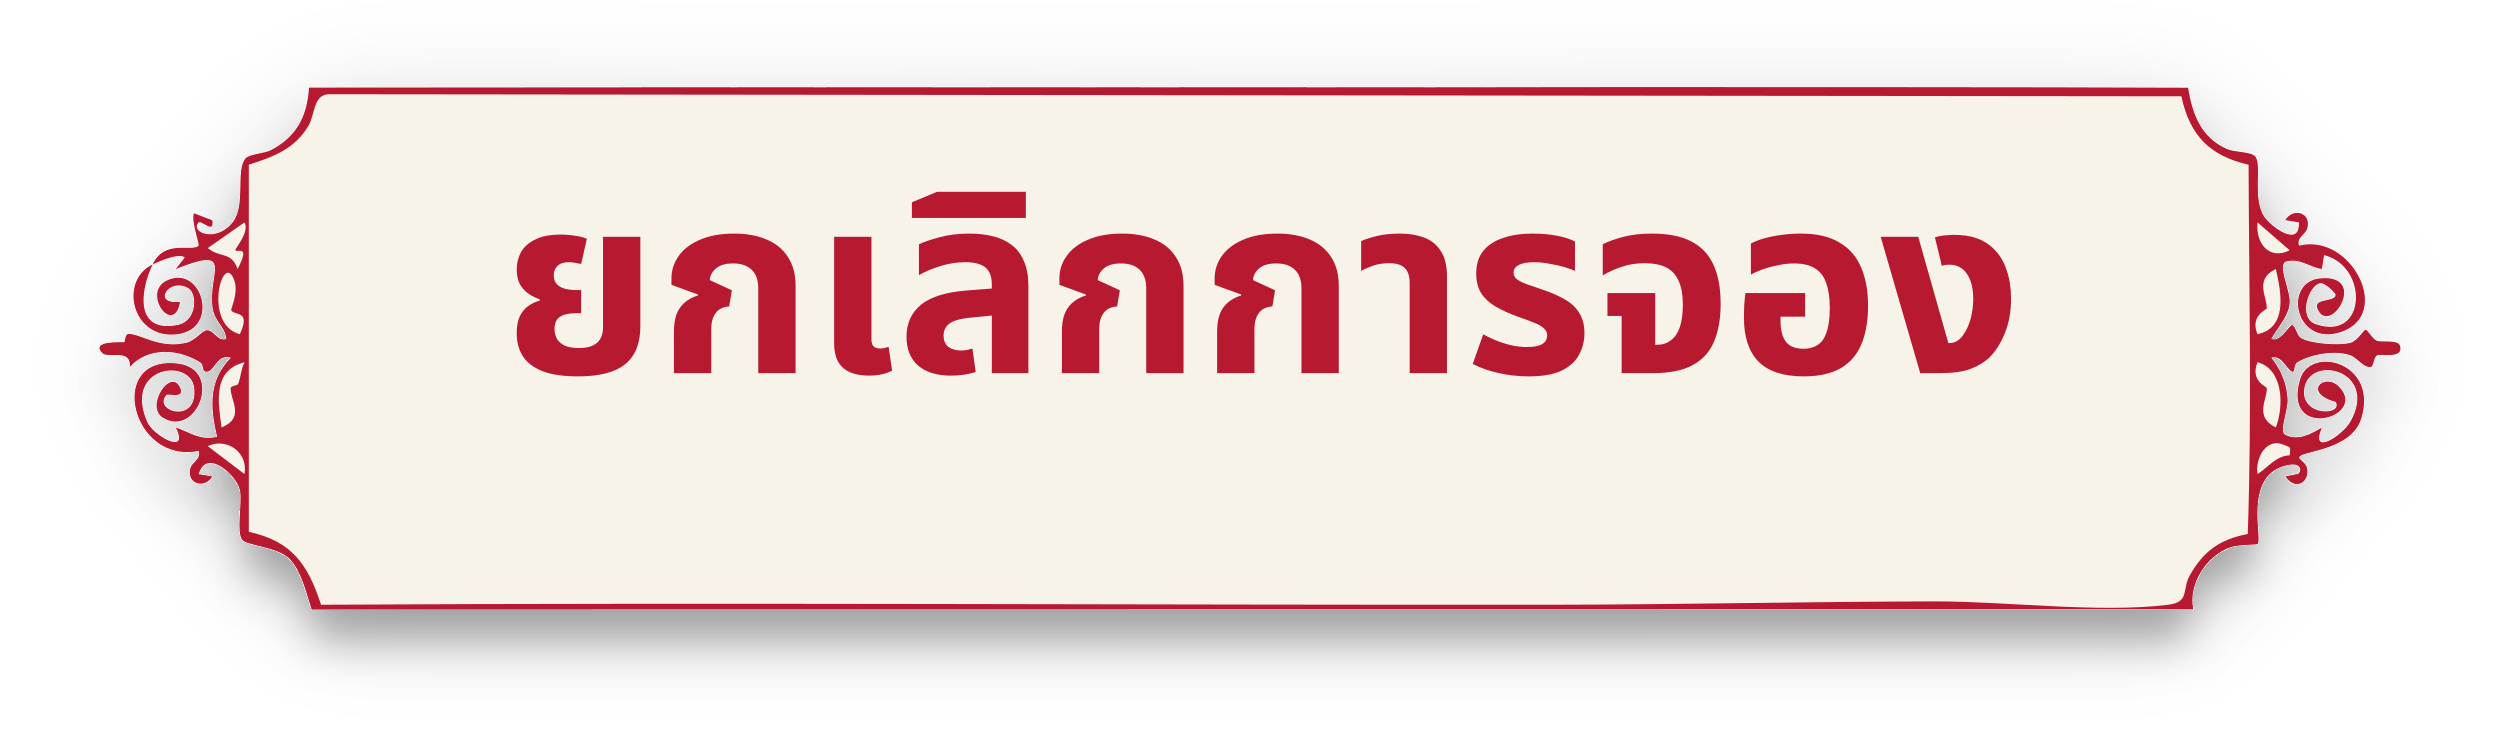
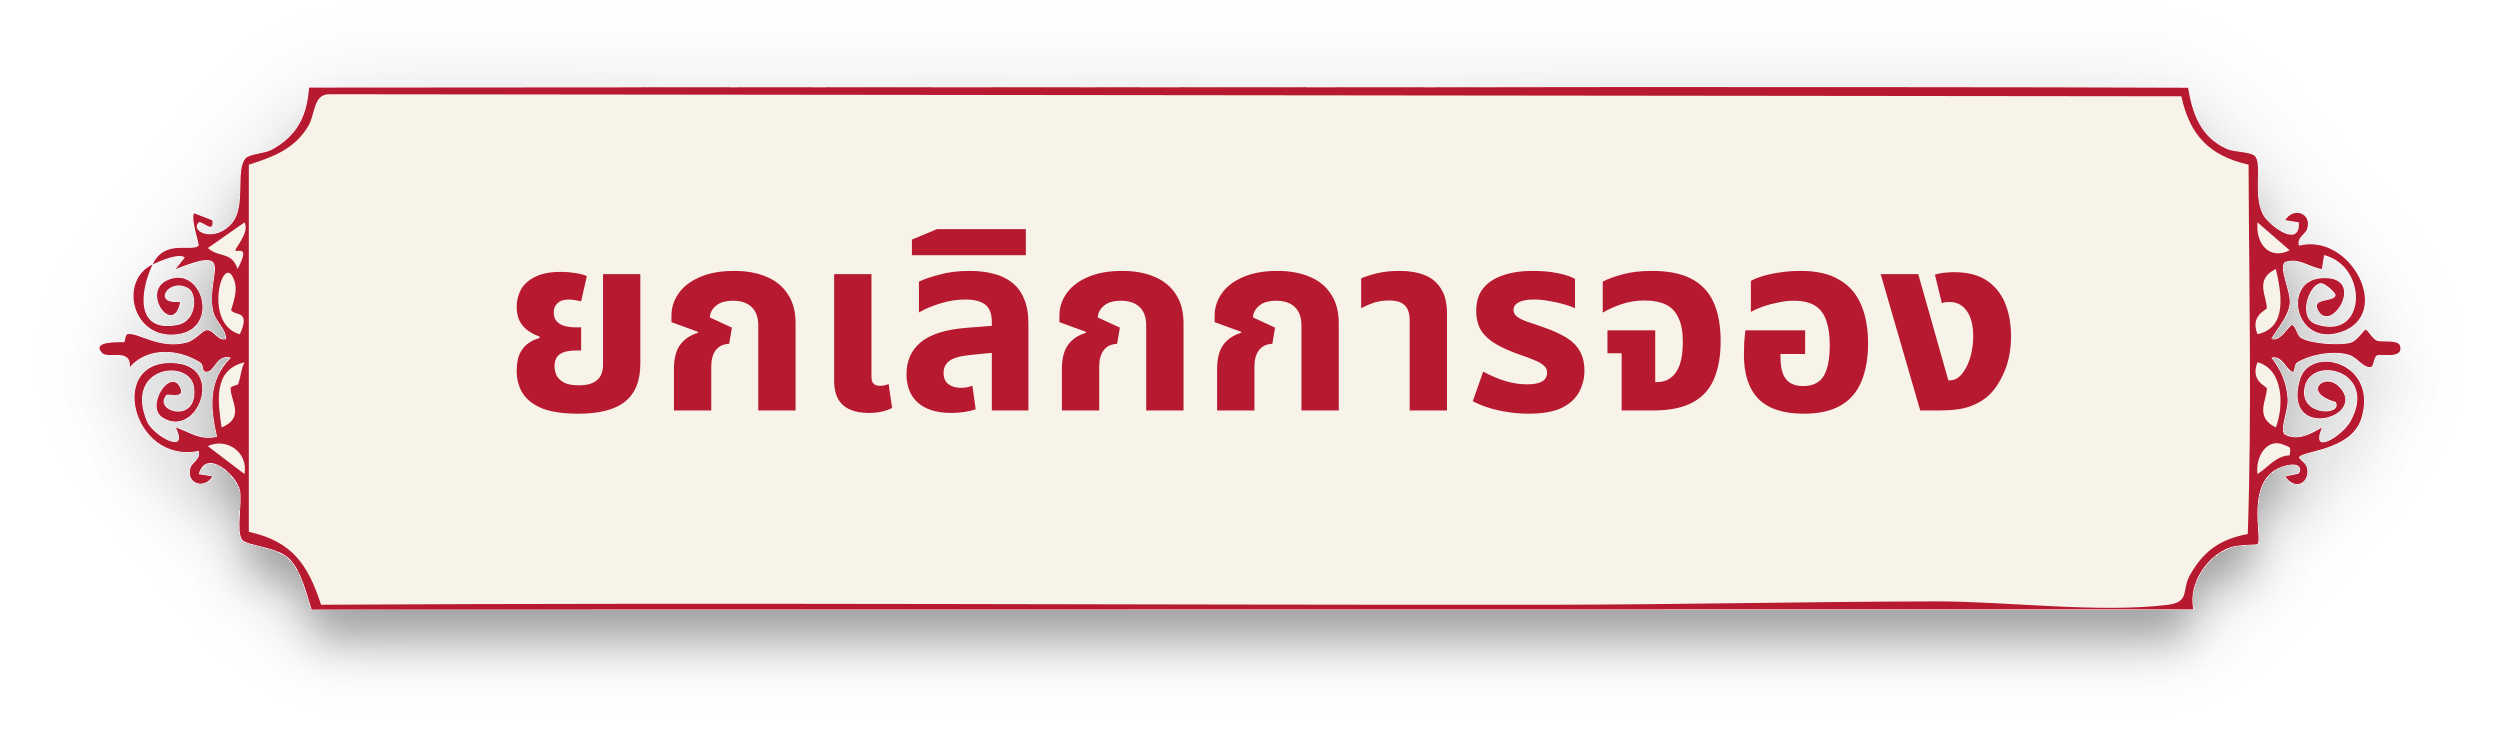
<svg xmlns="http://www.w3.org/2000/svg" width="201" height="59" viewBox="0 0 201 59" fill="none">
-   <g filter="url(#filter0_ddd_4580_4226)">
+   <g filter="url(#filter0_ddd_5054_148)">
    <path d="M119.426 7.015C123.446 7.015 127.429 6.997 131.42 7C146.256 7.012 161.096 6.993 175.924 7.053C176.268 9.196 176.97 11.047 179.021 11.969C179.712 12.28 181.027 12.167 181.345 12.609C181.877 13.355 181.057 16.041 182.088 17.476C182.672 18.289 184.922 19.93 184.829 17.881L183.728 17.697C184.386 16.644 185.849 17.105 185.506 18.364C185.373 18.855 184.637 19.072 184.837 19.75C189.031 18.69 192.445 25.314 188.181 26.704C184.512 27.899 183.521 22.662 186.537 22.381C190.505 22.01 187.294 27.161 186.315 24.808C185.953 23.943 187.774 24.321 187.782 23.692C187.782 23.576 186.921 22.695 186.537 22.77C185.605 22.957 184.726 25.554 186.189 26.064C190.265 27.48 190.472 21.433 186.858 20.511L186.681 21.627C185.62 21.47 184.874 20.695 183.725 21.054C183.144 21.519 184.187 23.385 184.09 24.407C183.994 25.43 183.096 26.375 182.62 27.247C183.359 27.547 184.05 26.12 184.283 26.135C184.53 26.15 184.685 26.944 184.944 27.135C185.65 27.652 188.162 27.813 189.012 27.551C189.541 27.386 190.062 26.506 190.195 26.509C190.361 26.513 190.749 27.266 191.111 27.397C191.507 27.54 192.833 27.281 192.97 27.821C193.247 28.922 191.362 28.386 191.096 28.581C190.79 28.81 190.886 29.507 190.557 29.514C189.969 29.525 189.515 28.746 188.92 28.547C187.708 28.143 185.798 28.469 184.715 29.125C184.368 29.334 184.56 29.997 184.283 29.878C183.802 29.668 183.47 28.529 182.62 28.757C183.399 29.761 183.854 30.807 183.928 32.111C183.976 32.976 183.229 34.658 183.714 34.947C184.774 35.486 185.775 34.891 186.684 34.374C185.679 36.768 188.358 34.999 188.979 33.886C191.281 29.75 185.642 28.431 185.262 31.279C184.962 33.501 188.417 33.437 187.793 32.317C185.047 31.564 186.906 29.893 188.07 31.103C190.446 33.572 183.47 35.524 184.918 30.518C185.724 27.738 191.252 29.102 189.847 33.647C189.023 36.307 184.822 36.232 184.848 36.809C184.848 36.895 185.413 37.24 185.487 37.626C185.713 38.798 184.549 39.492 183.736 38.304L184.663 38.117C185.007 38.173 185.317 36.977 183.64 37.465C180.384 38.405 181.925 43.343 181.515 43.74C181.437 43.815 179.989 43.778 179.357 43.991C177.458 44.624 175.902 46.936 176.345 48.993L25.056 49.012C24.646 47.753 24.21 45.786 23.194 44.857C22.211 43.958 19.787 43.856 19.465 43.392C18.989 42.71 19.484 40.469 19.295 39.443C19.066 38.218 16.576 35.973 15.981 38.12L17.086 38.304C16.428 39.357 14.965 38.896 15.308 37.637C15.441 37.146 16.177 36.929 15.977 36.251C10.553 37.363 8.535 28.615 14.218 29.218C18.072 29.627 15.792 35.299 13.076 33.568C11.643 32.654 13.76 29.484 14.495 31.193C14.88 32.088 13.505 31.623 13.391 31.751C12.197 33.047 15.929 34.19 15.611 31.2C15.353 28.746 9.906 29.39 11.824 33.901C12.312 35.044 15.286 36.685 14.13 34.374C15.316 34.756 16.058 35.441 17.451 35.119C16.893 32.718 16.746 30.604 18.56 28.757C17.366 28.413 17.237 30.024 16.531 29.881C16.199 29.814 16.432 29.346 16.084 29.128C14.333 28.027 11.876 27.884 10.438 29.507C10.553 27.952 8.676 28.87 8.214 28.379C7.246 27.345 9.876 27.543 9.984 27.513C10.05 27.495 10.061 26.895 10.276 26.861C11.136 26.73 12.766 28.094 14.972 27.558C15.678 27.386 16.232 26.618 16.587 26.558C17.178 26.461 17.466 27.472 18.187 27.259C18.113 26.247 17.278 25.917 17.101 24.805C16.657 22.006 18.992 19.683 14.122 21.635L14.857 20.698C14.366 20.324 12.881 20.976 12.271 21.26C11.214 23.478 10.878 26.802 14.289 26.123C15.859 25.809 15.866 23.624 15.168 23.19C13.609 22.219 12.112 24.524 14.484 24.261C13.989 27.083 11.369 23.587 13.376 22.572C16.195 21.144 17.784 26.419 14.266 26.873C10.619 27.345 9.525 22.564 12.267 21.264C13.246 19.203 15.349 20.282 15.962 19.762C16.07 19.672 15.334 17.705 15.597 17.143L17.067 17.708C17.27 18.889 16.173 17.663 15.966 17.892C15.253 18.671 17.374 19.567 18.712 17.866C19.787 16.502 18.919 13.696 19.742 12.733C20.049 12.377 21.258 12.358 21.838 12.043C23.863 10.95 24.698 9.342 24.845 7.042L51.435 7.023C53.885 7.338 56.38 7.341 58.826 7.023C58.948 7.023 59.073 7.023 59.195 7.023C61.272 7.341 63.4 7.345 65.477 7.023C65.725 7.023 65.969 7.023 66.216 7.023C69.157 7.338 72.143 7.338 75.084 7.023C76.596 7.023 78.04 7.023 79.519 7.023C81.968 7.338 84.463 7.341 86.909 7.023L88.017 7.023C89.218 7.349 90.508 7.341 91.712 7.023C92.695 7.023 93.686 7.023 94.668 7.023C98.09 7.263 101.671 7.469 105.015 7.023C105.754 7.023 106.493 7.023 107.232 7.023C109.682 7.341 112.176 7.341 114.622 7.023C114.87 7.023 115.114 7.023 115.361 7.023C116.688 7.353 118.099 7.341 119.426 7.023L119.426 7.015Z" fill="#B71931" />
  </g>
  <path d="M94.668 7.015C98.112 7.015 101.571 7.015 105.015 7.015C104.63 7.637 103.614 7.39 102.986 7.398C100.318 7.428 97.207 7.679 94.668 7.015Z" fill="#B71931" />
  <path d="M66.216 7.015C69.169 7.015 72.132 7.015 75.085 7.015C72.439 7.641 68.862 7.641 66.216 7.015Z" fill="#B71931" />
  <path d="M51.435 7.015C53.893 7.015 56.368 7.015 58.826 7.015C56.708 7.641 53.582 7.645 51.435 7.015Z" fill="#B71931" />
  <path d="M107.232 7.015C109.689 7.015 112.165 7.015 114.622 7.015C112.505 7.641 109.379 7.645 107.232 7.015Z" fill="#B71931" />
  <path d="M79.518 7.015C81.979 7.015 84.448 7.015 86.909 7.015C84.791 7.641 81.665 7.645 79.518 7.015Z" fill="#B71931" />
  <path d="M59.195 7.015C61.287 7.015 63.386 7.015 65.477 7.015C63.763 7.645 60.936 7.645 59.195 7.015Z" fill="#B71931" />
  <path d="M115.361 7.015C116.714 7.015 118.073 7.015 119.426 7.015C118.487 7.656 116.226 7.637 115.361 7.015Z" fill="#B71931" />
  <path d="M88.017 7.015C89.244 7.015 90.486 7.015 91.712 7.015C90.896 7.656 88.764 7.637 88.017 7.015Z" fill="#B71931" />
  <path d="M180.717 42.935C178.503 43.354 177.162 44.291 176.057 46.265C175.407 47.427 176.087 48.401 174.317 48.622C168.807 49.312 161.325 48.341 155.612 48.352C145.251 48.371 134.727 48.615 124.433 48.622C91.542 48.648 58.63 48.435 25.814 48.622C24.749 45.359 23.471 43.519 20.005 42.759L20.005 13.239C21.923 12.632 23.67 11.998 24.779 10.148C25.366 9.166 25.16 7.581 26.475 7.577L175.381 7.742C176.065 10.923 177.687 12.538 180.787 13.242C180.82 23.238 181.06 32.972 180.721 42.938L180.717 42.935Z" fill="#F8F3E8" />
  <path d="M181.504 26.873C180.872 25.363 182.247 24.913 182.25 24.786C182.276 23.868 181.223 22.463 182.978 21.627C183.411 23.508 183.958 26.333 181.508 26.869L181.504 26.873Z" fill="#F8F3E8" />
  <path d="M182.978 34.366C181.223 33.523 182.28 32.129 182.254 31.208C182.254 31.084 180.876 30.631 181.508 29.121C183.592 29.694 183.636 32.654 182.978 34.362L182.978 34.366Z" fill="#F8F3E8" />
  <path d="M19.284 26.873C16.221 26.06 17.983 19.87 18.863 22.631C19.173 23.606 18.523 24.864 18.593 24.958C18.933 25.419 20.171 24.921 19.284 26.873Z" fill="#F8F3E8" />
  <path d="M19.148 30.874C19.1 31.002 18.553 31.009 18.546 31.215C18.512 32.212 19.743 33.56 17.814 34.37C17.529 32.32 17.09 29.746 19.658 29.128C19.369 29.69 19.369 30.297 19.148 30.878L19.148 30.874Z" fill="#F8F3E8" />
  <path d="M18.922 20.125C19.103 20.335 20.142 19.638 19.103 21.627C18.597 20.174 17.658 20.773 16.709 19.941L19.654 17.881C20.112 18.641 18.845 20.031 18.922 20.125Z" fill="#F8F3E8" />
  <path d="M19.654 38.113L16.701 35.868C18.209 35.153 19.979 36.355 19.654 38.113Z" fill="#F8F3E8" />
  <path d="M184.09 36.61C182.971 36.651 182.365 37.573 181.507 38.113C181.297 36.801 182.246 35.153 183.617 35.764C184.135 35.996 184.197 35.839 184.086 36.607L184.09 36.61Z" fill="#F8F3E8" />
  <path d="M184.09 20.125C182.42 20.953 181.33 19.533 181.507 17.881L184.09 20.125Z" fill="#F8F3E8" />
-   <path d="M46.483 30.261C45.283 30.261 44.323 30.12 43.603 29.84C42.883 29.547 42.357 29.14 42.023 28.62C41.703 28.101 41.543 27.5 41.543 26.82C41.543 26.234 41.63 25.761 41.803 25.401C41.99 25.041 42.223 24.767 42.503 24.581C42.797 24.381 43.09 24.247 43.383 24.18V24.061C43.077 23.954 42.783 23.807 42.503 23.62C42.223 23.434 41.99 23.18 41.803 22.86C41.63 22.541 41.543 22.14 41.543 21.66C41.543 21.167 41.657 20.707 41.883 20.28C42.123 19.854 42.503 19.514 43.023 19.261C43.543 18.994 44.23 18.86 45.083 18.86C45.497 18.86 45.897 18.894 46.283 18.96C46.67 19.014 46.97 19.094 47.183 19.201L46.723 21.221C46.617 21.194 46.47 21.167 46.283 21.14C46.11 21.101 45.93 21.081 45.743 21.081C45.33 21.081 45.023 21.18 44.823 21.381C44.623 21.567 44.523 21.814 44.523 22.12C44.523 22.441 44.61 22.687 44.783 22.86C44.957 23.034 45.177 23.154 45.443 23.221C45.723 23.287 46.01 23.32 46.303 23.32H46.723V25.18H46.303C45.73 25.18 45.297 25.28 45.003 25.48C44.723 25.68 44.583 26.007 44.583 26.46C44.583 26.701 44.637 26.941 44.743 27.18C44.863 27.407 45.063 27.601 45.343 27.761C45.623 27.907 46.023 27.98 46.543 27.98C47.037 27.98 47.423 27.907 47.703 27.761C47.983 27.614 48.183 27.421 48.303 27.18C48.423 26.927 48.483 26.647 48.483 26.34V19.041H51.483V26.241C51.483 27.614 51.077 28.627 50.263 29.28C49.463 29.934 48.203 30.261 46.483 30.261ZM54.185 30V26.66C54.185 25.82 54.351 25.174 54.685 24.721C55.018 24.267 55.491 23.947 56.105 23.761L56.125 23.68L53.985 22.901V22.381C53.985 21.727 54.178 21.127 54.565 20.581C54.951 20.034 55.518 19.601 56.265 19.28C57.025 18.947 57.945 18.78 59.025 18.78C60.038 18.78 60.911 18.941 61.645 19.261C62.378 19.567 62.945 20.034 63.345 20.66C63.758 21.274 63.965 22.054 63.965 23V30H60.965V23.18C60.965 22.514 60.785 22.014 60.425 21.68C60.078 21.347 59.585 21.18 58.945 21.18C58.331 21.18 57.871 21.314 57.565 21.581C57.258 21.834 57.091 22.147 57.065 22.52L58.845 23.34L58.625 24.64C58.145 24.667 57.785 24.84 57.545 25.16C57.305 25.48 57.185 25.914 57.185 26.46V30H54.185ZM69.845 30.201C69.245 30.201 68.739 30.107 68.325 29.921C67.912 29.734 67.599 29.454 67.385 29.081C67.172 28.694 67.065 28.214 67.065 27.64V19.041H70.065V27.28C70.065 27.534 70.119 27.721 70.225 27.84C70.345 27.96 70.525 28.02 70.765 28.02C70.872 28.02 70.985 28.007 71.105 27.98C71.225 27.954 71.339 27.921 71.445 27.881L71.725 29.8C71.472 29.934 71.185 30.034 70.865 30.101C70.545 30.167 70.205 30.201 69.845 30.201ZM79.743 30V22.881C79.743 22.241 79.57 21.78 79.224 21.5C78.877 21.221 78.344 21.081 77.624 21.081C76.93 21.081 76.25 21.187 75.584 21.401C74.93 21.601 74.364 21.84 73.883 22.12V19.64C74.27 19.454 74.817 19.267 75.523 19.081C76.23 18.881 77.05 18.78 77.984 18.78C78.663 18.78 79.284 18.854 79.844 19C80.417 19.134 80.917 19.367 81.344 19.701C81.77 20.02 82.097 20.454 82.323 21C82.564 21.534 82.683 22.201 82.683 23V30H79.743ZM76.463 30.201C75.317 30.201 74.43 29.927 73.803 29.381C73.19 28.834 72.883 28.067 72.883 27.081C72.883 26.014 73.263 25.16 74.023 24.52C74.797 23.881 76.01 23.494 77.663 23.36L80.224 23.16V25.32L78.004 25.541C77.204 25.62 76.644 25.78 76.323 26.02C76.017 26.261 75.864 26.581 75.864 26.98C75.864 27.381 75.99 27.68 76.243 27.881C76.51 28.081 76.85 28.18 77.263 28.18C77.424 28.18 77.584 28.167 77.743 28.14C77.903 28.101 78.05 28.061 78.183 28.02L78.444 29.901C78.19 29.994 77.89 30.067 77.543 30.12C77.197 30.174 76.837 30.201 76.463 30.201ZM73.317 17.52V16.261L75.337 15.421H82.477V17.52H73.317ZM85.376 30V26.66C85.376 25.82 85.543 25.174 85.876 24.721C86.21 24.267 86.683 23.947 87.296 23.761L87.316 23.68L85.176 22.901V22.381C85.176 21.727 85.37 21.127 85.756 20.581C86.143 20.034 86.71 19.601 87.456 19.28C88.216 18.947 89.136 18.78 90.216 18.78C91.23 18.78 92.103 18.941 92.836 19.261C93.57 19.567 94.136 20.034 94.536 20.66C94.95 21.274 95.156 22.054 95.156 23V30H92.156V23.18C92.156 22.514 91.976 22.014 91.616 21.68C91.269 21.347 90.776 21.18 90.136 21.18C89.523 21.18 89.063 21.314 88.756 21.581C88.45 21.834 88.283 22.147 88.256 22.52L90.036 23.34L89.816 24.64C89.336 24.667 88.976 24.84 88.736 25.16C88.496 25.48 88.376 25.914 88.376 26.46V30H85.376ZM97.857 30V26.66C97.857 25.82 98.023 25.174 98.357 24.721C98.69 24.267 99.163 23.947 99.777 23.761L99.797 23.68L97.657 22.901V22.381C97.657 21.727 97.85 21.127 98.237 20.581C98.623 20.034 99.19 19.601 99.937 19.28C100.697 18.947 101.617 18.78 102.697 18.78C103.71 18.78 104.583 18.941 105.317 19.261C106.05 19.567 106.617 20.034 107.017 20.66C107.43 21.274 107.637 22.054 107.637 23V30H104.637V23.18C104.637 22.514 104.457 22.014 104.097 21.68C103.75 21.347 103.257 21.18 102.617 21.18C102.003 21.18 101.543 21.314 101.237 21.581C100.93 21.834 100.763 22.147 100.737 22.52L102.517 23.34L102.297 24.64C101.817 24.667 101.457 24.84 101.217 25.16C100.977 25.48 100.857 25.914 100.857 26.46V30H97.857ZM113.337 30V22.761C113.337 22.201 113.204 21.794 112.937 21.541C112.684 21.287 112.264 21.16 111.677 21.16C111.237 21.16 110.83 21.221 110.457 21.34C110.097 21.46 109.757 21.607 109.437 21.78V19.381C109.73 19.247 110.144 19.114 110.677 18.98C111.21 18.847 111.837 18.78 112.557 18.78C113.29 18.78 113.937 18.887 114.497 19.101C115.07 19.314 115.517 19.674 115.837 20.18C116.17 20.674 116.337 21.354 116.337 22.221V30H113.337ZM122.889 30.261C122.102 30.261 121.309 30.174 120.509 30C119.722 29.827 119.022 29.581 118.409 29.261L119.249 26.881C119.515 27.027 119.835 27.18 120.209 27.34C120.582 27.5 120.989 27.634 121.429 27.741C121.869 27.847 122.315 27.901 122.769 27.901C123.302 27.901 123.702 27.827 123.969 27.68C124.249 27.52 124.389 27.28 124.389 26.96C124.389 26.721 124.295 26.527 124.109 26.381C123.935 26.221 123.675 26.074 123.329 25.941C122.982 25.794 122.569 25.64 122.089 25.48C121.382 25.227 120.775 24.954 120.269 24.66C119.762 24.367 119.369 24.007 119.089 23.581C118.822 23.154 118.689 22.62 118.689 21.98C118.689 21.247 118.875 20.647 119.249 20.18C119.622 19.714 120.149 19.367 120.829 19.14C121.509 18.901 122.302 18.78 123.209 18.78C123.955 18.78 124.629 18.84 125.229 18.96C125.829 19.081 126.295 19.234 126.629 19.421V21.78C126.402 21.674 126.102 21.567 125.729 21.46C125.369 21.354 124.975 21.267 124.549 21.201C124.135 21.12 123.735 21.081 123.349 21.081C122.802 21.081 122.389 21.154 122.109 21.3C121.829 21.447 121.689 21.654 121.689 21.921C121.689 22.134 121.782 22.314 121.969 22.46C122.169 22.607 122.455 22.747 122.829 22.881C123.202 23 123.649 23.154 124.169 23.34C124.862 23.581 125.449 23.847 125.929 24.14C126.409 24.434 126.769 24.794 127.009 25.221C127.262 25.647 127.389 26.174 127.389 26.8C127.389 27.401 127.249 27.967 126.969 28.5C126.702 29.02 126.242 29.447 125.589 29.78C124.935 30.101 124.035 30.261 122.889 30.261ZM130.38 30V25.401H129.24V23.561H133.08V27.721H133.22C133.66 27.721 134.033 27.601 134.34 27.36C134.66 27.12 134.9 26.767 135.06 26.3C135.22 25.82 135.3 25.221 135.3 24.5C135.3 23.674 135.18 23.02 134.94 22.541C134.713 22.047 134.373 21.694 133.92 21.48C133.467 21.267 132.907 21.16 132.24 21.16C131.547 21.16 130.92 21.261 130.36 21.46C129.8 21.647 129.3 21.874 128.86 22.14V19.64C129.3 19.414 129.853 19.214 130.52 19.041C131.187 18.867 131.953 18.78 132.82 18.78C134.113 18.78 135.16 18.987 135.96 19.401C136.773 19.814 137.373 20.441 137.76 21.28C138.147 22.12 138.34 23.174 138.34 24.441C138.34 25.627 138.16 26.64 137.8 27.48C137.453 28.307 136.88 28.934 136.08 29.36C135.293 29.787 134.24 30 132.92 30H130.38ZM145.012 30.261C143.385 30.261 142.179 29.867 141.392 29.081C140.605 28.28 140.212 27.101 140.212 25.541C140.212 25.274 140.219 24.954 140.232 24.581C140.259 24.194 140.292 23.854 140.332 23.561H145.132V25.46H143.152V25.741C143.152 26.274 143.219 26.714 143.352 27.061C143.485 27.394 143.685 27.64 143.952 27.8C144.232 27.96 144.579 28.041 144.992 28.041C145.445 28.041 145.825 27.941 146.132 27.741C146.452 27.541 146.692 27.201 146.852 26.721C147.025 26.241 147.112 25.581 147.112 24.741C147.112 23.954 147.019 23.3 146.832 22.78C146.659 22.247 146.359 21.847 145.932 21.581C145.519 21.314 144.945 21.18 144.212 21.18C143.812 21.18 143.399 21.227 142.972 21.32C142.545 21.401 142.139 21.507 141.752 21.64C141.379 21.774 141.052 21.921 140.772 22.081V19.581C141.065 19.421 141.425 19.28 141.852 19.16C142.292 19.041 142.765 18.947 143.272 18.881C143.779 18.814 144.279 18.78 144.772 18.78C146.065 18.78 147.105 19.02 147.892 19.5C148.692 19.967 149.272 20.634 149.632 21.5C150.005 22.367 150.192 23.394 150.192 24.581C150.192 25.794 150.012 26.827 149.652 27.68C149.305 28.52 148.752 29.16 147.992 29.601C147.232 30.041 146.239 30.261 145.012 30.261ZM154.387 30L151.207 19.041H154.227L156.647 27.581H156.767C156.981 27.581 157.181 27.52 157.367 27.401C157.554 27.28 157.714 27.12 157.847 26.921C158.114 26.547 158.314 26.107 158.447 25.601C158.581 25.081 158.647 24.567 158.647 24.061C158.647 23.167 158.474 22.48 158.127 22C157.794 21.52 157.327 21.28 156.727 21.28C156.607 21.28 156.494 21.287 156.387 21.3C156.294 21.314 156.207 21.34 156.127 21.381L155.567 19.081C155.874 18.987 156.161 18.934 156.427 18.921C156.707 18.894 156.934 18.881 157.107 18.881C157.814 18.881 158.427 18.974 158.947 19.16C159.467 19.347 159.914 19.627 160.287 20C160.754 20.454 161.101 21.02 161.327 21.701C161.567 22.381 161.687 23.147 161.687 24C161.687 25.081 161.514 26.027 161.167 26.84C160.834 27.64 160.427 28.274 159.947 28.741C159.547 29.127 159.041 29.434 158.427 29.66C157.827 29.887 157.001 30 155.947 30H154.387Z" fill="#B71931" />
+   <path d="M46.483 33.261C45.283 33.261 44.323 33.12 43.603 32.84C42.883 32.547 42.357 32.141 42.023 31.62C41.703 31.101 41.543 30.5 41.543 29.82C41.543 29.234 41.63 28.761 41.803 28.401C41.99 28.041 42.223 27.767 42.503 27.581C42.797 27.381 43.09 27.247 43.383 27.18V27.061C43.077 26.954 42.783 26.807 42.503 26.62C42.223 26.434 41.99 26.18 41.803 25.86C41.63 25.541 41.543 25.14 41.543 24.66C41.543 24.167 41.657 23.707 41.883 23.28C42.123 22.854 42.503 22.514 43.023 22.261C43.543 21.994 44.23 21.86 45.083 21.86C45.497 21.86 45.897 21.894 46.283 21.96C46.67 22.014 46.97 22.094 47.183 22.201L46.723 24.221C46.617 24.194 46.47 24.167 46.283 24.14C46.11 24.101 45.93 24.081 45.743 24.081C45.33 24.081 45.023 24.18 44.823 24.381C44.623 24.567 44.523 24.814 44.523 25.12C44.523 25.441 44.61 25.687 44.783 25.86C44.957 26.034 45.177 26.154 45.443 26.221C45.723 26.287 46.01 26.32 46.303 26.32H46.723V28.18H46.303C45.73 28.18 45.297 28.28 45.003 28.48C44.723 28.68 44.583 29.007 44.583 29.46C44.583 29.701 44.637 29.941 44.743 30.18C44.863 30.407 45.063 30.601 45.343 30.761C45.623 30.907 46.023 30.98 46.543 30.98C47.037 30.98 47.423 30.907 47.703 30.761C47.983 30.614 48.183 30.421 48.303 30.18C48.423 29.927 48.483 29.647 48.483 29.34V22.041H51.483V29.241C51.483 30.614 51.077 31.627 50.263 32.281C49.463 32.934 48.203 33.261 46.483 33.261ZM54.185 33.001V29.66C54.185 28.82 54.351 28.174 54.685 27.721C55.018 27.267 55.491 26.947 56.105 26.761L56.125 26.68L53.985 25.901V25.381C53.985 24.727 54.178 24.127 54.565 23.581C54.951 23.034 55.518 22.601 56.265 22.28C57.025 21.947 57.945 21.78 59.025 21.78C60.038 21.78 60.911 21.941 61.645 22.261C62.378 22.567 62.945 23.034 63.345 23.66C63.758 24.274 63.965 25.054 63.965 26V33.001H60.965V26.18C60.965 25.514 60.785 25.014 60.425 24.68C60.078 24.347 59.585 24.18 58.945 24.18C58.331 24.18 57.871 24.314 57.565 24.581C57.258 24.834 57.091 25.147 57.065 25.52L58.845 26.34L58.625 27.64C58.145 27.667 57.785 27.84 57.545 28.16C57.305 28.48 57.185 28.914 57.185 29.46V33.001H54.185ZM69.845 33.2C69.245 33.2 68.739 33.107 68.325 32.92C67.912 32.734 67.599 32.454 67.385 32.081C67.172 31.694 67.065 31.214 67.065 30.64V22.041H70.065V30.28C70.065 30.534 70.119 30.721 70.225 30.84C70.345 30.96 70.525 31.02 70.765 31.02C70.872 31.02 70.985 31.007 71.105 30.98C71.225 30.954 71.339 30.921 71.445 30.881L71.725 32.8C71.472 32.934 71.185 33.034 70.865 33.1C70.545 33.167 70.205 33.2 69.845 33.2ZM79.743 33.001V25.881C79.743 25.241 79.57 24.78 79.224 24.5C78.877 24.221 78.344 24.081 77.624 24.081C76.93 24.081 76.25 24.187 75.584 24.401C74.93 24.601 74.364 24.84 73.883 25.12V22.64C74.27 22.454 74.817 22.267 75.523 22.081C76.23 21.881 77.05 21.78 77.984 21.78C78.663 21.78 79.284 21.854 79.844 22C80.417 22.134 80.917 22.367 81.344 22.701C81.77 23.02 82.097 23.454 82.323 24C82.564 24.534 82.683 25.201 82.683 26V33.001H79.743ZM76.463 33.2C75.317 33.2 74.43 32.927 73.803 32.38C73.19 31.834 72.883 31.067 72.883 30.081C72.883 29.014 73.263 28.16 74.023 27.52C74.797 26.881 76.01 26.494 77.663 26.36L80.224 26.16V28.32L78.004 28.541C77.204 28.62 76.644 28.78 76.323 29.02C76.017 29.261 75.864 29.581 75.864 29.98C75.864 30.381 75.99 30.68 76.243 30.881C76.51 31.081 76.85 31.18 77.263 31.18C77.424 31.18 77.584 31.167 77.743 31.14C77.903 31.101 78.05 31.061 78.183 31.02L78.444 32.901C78.19 32.994 77.89 33.067 77.543 33.12C77.197 33.174 76.837 33.2 76.463 33.2ZM73.317 20.52V19.261L75.337 18.421H82.477V20.52H73.317ZM85.376 33.001V29.66C85.376 28.82 85.543 28.174 85.876 27.721C86.21 27.267 86.683 26.947 87.296 26.761L87.316 26.68L85.176 25.901V25.381C85.176 24.727 85.37 24.127 85.756 23.581C86.143 23.034 86.71 22.601 87.456 22.28C88.216 21.947 89.136 21.78 90.216 21.78C91.23 21.78 92.103 21.941 92.836 22.261C93.57 22.567 94.136 23.034 94.536 23.66C94.95 24.274 95.156 25.054 95.156 26V33.001H92.156V26.18C92.156 25.514 91.976 25.014 91.616 24.68C91.269 24.347 90.776 24.18 90.136 24.18C89.523 24.18 89.063 24.314 88.756 24.581C88.45 24.834 88.283 25.147 88.256 25.52L90.036 26.34L89.816 27.64C89.336 27.667 88.976 27.84 88.736 28.16C88.496 28.48 88.376 28.914 88.376 29.46V33.001H85.376ZM97.857 33.001V29.66C97.857 28.82 98.023 28.174 98.357 27.721C98.69 27.267 99.163 26.947 99.777 26.761L99.797 26.68L97.657 25.901V25.381C97.657 24.727 97.85 24.127 98.237 23.581C98.623 23.034 99.19 22.601 99.937 22.28C100.697 21.947 101.617 21.78 102.697 21.78C103.71 21.78 104.583 21.941 105.317 22.261C106.05 22.567 106.617 23.034 107.017 23.66C107.43 24.274 107.637 25.054 107.637 26V33.001H104.637V26.18C104.637 25.514 104.457 25.014 104.097 24.68C103.75 24.347 103.257 24.18 102.617 24.18C102.003 24.18 101.543 24.314 101.237 24.581C100.93 24.834 100.763 25.147 100.737 25.52L102.517 26.34L102.297 27.64C101.817 27.667 101.457 27.84 101.217 28.16C100.977 28.48 100.857 28.914 100.857 29.46V33.001H97.857ZM113.337 33.001V25.761C113.337 25.201 113.204 24.794 112.937 24.541C112.684 24.287 112.264 24.16 111.677 24.16C111.237 24.16 110.83 24.221 110.457 24.34C110.097 24.46 109.757 24.607 109.437 24.78V22.381C109.73 22.247 110.144 22.114 110.677 21.98C111.21 21.847 111.837 21.78 112.557 21.78C113.29 21.78 113.937 21.887 114.497 22.101C115.07 22.314 115.517 22.674 115.837 23.18C116.17 23.674 116.337 24.354 116.337 25.221V33.001H113.337ZM122.889 33.261C122.102 33.261 121.309 33.174 120.509 33.001C119.722 32.827 119.022 32.581 118.409 32.261L119.249 29.881C119.515 30.027 119.835 30.18 120.209 30.34C120.582 30.5 120.989 30.634 121.429 30.741C121.869 30.847 122.315 30.901 122.769 30.901C123.302 30.901 123.702 30.827 123.969 30.68C124.249 30.52 124.389 30.28 124.389 29.96C124.389 29.721 124.295 29.527 124.109 29.381C123.935 29.221 123.675 29.074 123.329 28.941C122.982 28.794 122.569 28.64 122.089 28.48C121.382 28.227 120.775 27.954 120.269 27.66C119.762 27.367 119.369 27.007 119.089 26.581C118.822 26.154 118.689 25.62 118.689 24.98C118.689 24.247 118.875 23.647 119.249 23.18C119.622 22.714 120.149 22.367 120.829 22.14C121.509 21.901 122.302 21.78 123.209 21.78C123.955 21.78 124.629 21.84 125.229 21.96C125.829 22.081 126.295 22.234 126.629 22.421V24.78C126.402 24.674 126.102 24.567 125.729 24.46C125.369 24.354 124.975 24.267 124.549 24.201C124.135 24.12 123.735 24.081 123.349 24.081C122.802 24.081 122.389 24.154 122.109 24.3C121.829 24.447 121.689 24.654 121.689 24.921C121.689 25.134 121.782 25.314 121.969 25.46C122.169 25.607 122.455 25.747 122.829 25.881C123.202 26 123.649 26.154 124.169 26.34C124.862 26.581 125.449 26.847 125.929 27.14C126.409 27.434 126.769 27.794 127.009 28.221C127.262 28.647 127.389 29.174 127.389 29.8C127.389 30.401 127.249 30.967 126.969 31.5C126.702 32.02 126.242 32.447 125.589 32.781C124.935 33.1 124.035 33.261 122.889 33.261ZM130.38 33.001V28.401H129.24V26.561H133.08V30.721H133.22C133.66 30.721 134.033 30.601 134.34 30.36C134.66 30.12 134.9 29.767 135.06 29.3C135.22 28.82 135.3 28.221 135.3 27.5C135.3 26.674 135.18 26.02 134.94 25.541C134.713 25.047 134.373 24.694 133.92 24.48C133.467 24.267 132.907 24.16 132.24 24.16C131.547 24.16 130.92 24.261 130.36 24.46C129.8 24.647 129.3 24.874 128.86 25.14V22.64C129.3 22.414 129.853 22.214 130.52 22.041C131.187 21.867 131.953 21.78 132.82 21.78C134.113 21.78 135.16 21.987 135.96 22.401C136.773 22.814 137.373 23.441 137.76 24.28C138.147 25.12 138.34 26.174 138.34 27.441C138.34 28.627 138.16 29.64 137.8 30.48C137.453 31.307 136.88 31.934 136.08 32.361C135.293 32.787 134.24 33.001 132.92 33.001H130.38ZM145.012 33.261C143.385 33.261 142.179 32.867 141.392 32.081C140.605 31.28 140.212 30.101 140.212 28.541C140.212 28.274 140.219 27.954 140.232 27.581C140.259 27.194 140.292 26.854 140.332 26.561H145.132V28.46H143.152V28.741C143.152 29.274 143.219 29.714 143.352 30.061C143.485 30.394 143.685 30.64 143.952 30.8C144.232 30.96 144.579 31.041 144.992 31.041C145.445 31.041 145.825 30.941 146.132 30.741C146.452 30.541 146.692 30.201 146.852 29.721C147.025 29.241 147.112 28.581 147.112 27.741C147.112 26.954 147.019 26.3 146.832 25.78C146.659 25.247 146.359 24.847 145.932 24.581C145.519 24.314 144.945 24.18 144.212 24.18C143.812 24.18 143.399 24.227 142.972 24.32C142.545 24.401 142.139 24.507 141.752 24.64C141.379 24.774 141.052 24.921 140.772 25.081V22.581C141.065 22.421 141.425 22.28 141.852 22.16C142.292 22.041 142.765 21.947 143.272 21.881C143.779 21.814 144.279 21.78 144.772 21.78C146.065 21.78 147.105 22.02 147.892 22.5C148.692 22.967 149.272 23.634 149.632 24.5C150.005 25.367 150.192 26.394 150.192 27.581C150.192 28.794 150.012 29.827 149.652 30.68C149.305 31.52 148.752 32.16 147.992 32.6C147.232 33.041 146.239 33.261 145.012 33.261ZM154.387 33.001L151.207 22.041H154.227L156.647 30.581H156.767C156.981 30.581 157.181 30.52 157.367 30.401C157.554 30.28 157.714 30.12 157.847 29.921C158.114 29.547 158.314 29.107 158.447 28.601C158.581 28.081 158.647 27.567 158.647 27.061C158.647 26.167 158.474 25.48 158.127 25C157.794 24.52 157.327 24.28 156.727 24.28C156.607 24.28 156.494 24.287 156.387 24.3C156.294 24.314 156.207 24.34 156.127 24.381L155.567 22.081C155.874 21.987 156.161 21.934 156.427 21.921C156.707 21.894 156.934 21.881 157.107 21.881C157.814 21.881 158.427 21.974 158.947 22.16C159.467 22.347 159.914 22.627 160.287 23C160.754 23.454 161.101 24.02 161.327 24.701C161.567 25.381 161.687 26.147 161.687 27C161.687 28.081 161.514 29.027 161.167 29.84C160.834 30.64 160.427 31.274 159.947 31.741C159.547 32.127 159.041 32.434 158.427 32.66C157.827 32.887 157.001 33.001 155.947 33.001H154.387Z" fill="#B71931" />
  <defs>
-     <filter id="filter0_ddd_4580_4226" x="0" y="0" width="200.998" height="58.012" filterUnits="userSpaceOnUse" color-interpolation-filters="sRGB">
+     <filter id="filter0_ddd_5054_148" x="0" y="0" width="200.998" height="58.012" filterUnits="userSpaceOnUse" color-interpolation-filters="sRGB">
      <feFlood flood-opacity="0" result="BackgroundImageFix" />
      <feColorMatrix in="SourceAlpha" type="matrix" values="0 0 0 0 0 0 0 0 0 0 0 0 0 0 0 0 0 0 127 0" result="hardAlpha" />
-       <feMorphology radius="2" operator="erode" in="SourceAlpha" result="effect1_dropShadow_4580_4226" />
+       <feMorphology radius="2" operator="erode" in="SourceAlpha" result="effect1_dropShadow_5054_148" />
      <feOffset dy="3" />
      <feGaussianBlur stdDeviation="1.5" />
      <feComposite in2="hardAlpha" operator="out" />
      <feColorMatrix type="matrix" values="0 0 0 0 0 0 0 0 0 0 0 0 0 0 0 0 0 0 0.2 0" />
-       <feBlend mode="normal" in2="BackgroundImageFix" result="effect1_dropShadow_4580_4226" />
+       <feBlend mode="normal" in2="BackgroundImageFix" result="effect1_dropShadow_5054_148" />
      <feColorMatrix in="SourceAlpha" type="matrix" values="0 0 0 0 0 0 0 0 0 0 0 0 0 0 0 0 0 0 127 0" result="hardAlpha" />
      <feOffset dy="3" />
      <feGaussianBlur stdDeviation="2" />
      <feComposite in2="hardAlpha" operator="out" />
      <feColorMatrix type="matrix" values="0 0 0 0 0 0 0 0 0 0 0 0 0 0 0 0 0 0 0.14 0" />
-       <feBlend mode="normal" in2="effect1_dropShadow_4580_4226" result="effect2_dropShadow_4580_4226" />
+       <feBlend mode="normal" in2="effect1_dropShadow_5054_148" result="effect2_dropShadow_5054_148" />
      <feColorMatrix in="SourceAlpha" type="matrix" values="0 0 0 0 0 0 0 0 0 0 0 0 0 0 0 0 0 0 127 0" result="hardAlpha" />
      <feOffset dy="1" />
      <feGaussianBlur stdDeviation="4" />
      <feComposite in2="hardAlpha" operator="out" />
      <feColorMatrix type="matrix" values="0 0 0 0 0 0 0 0 0 0 0 0 0 0 0 0 0 0 0.12 0" />
-       <feBlend mode="normal" in2="effect2_dropShadow_4580_4226" result="effect3_dropShadow_4580_4226" />
-       <feBlend mode="normal" in="SourceGraphic" in2="effect3_dropShadow_4580_4226" result="shape" />
+       <feBlend mode="normal" in2="effect2_dropShadow_5054_148" result="effect3_dropShadow_5054_148" />
+       <feBlend mode="normal" in="SourceGraphic" in2="effect3_dropShadow_5054_148" result="shape" />
    </filter>
  </defs>
</svg>
